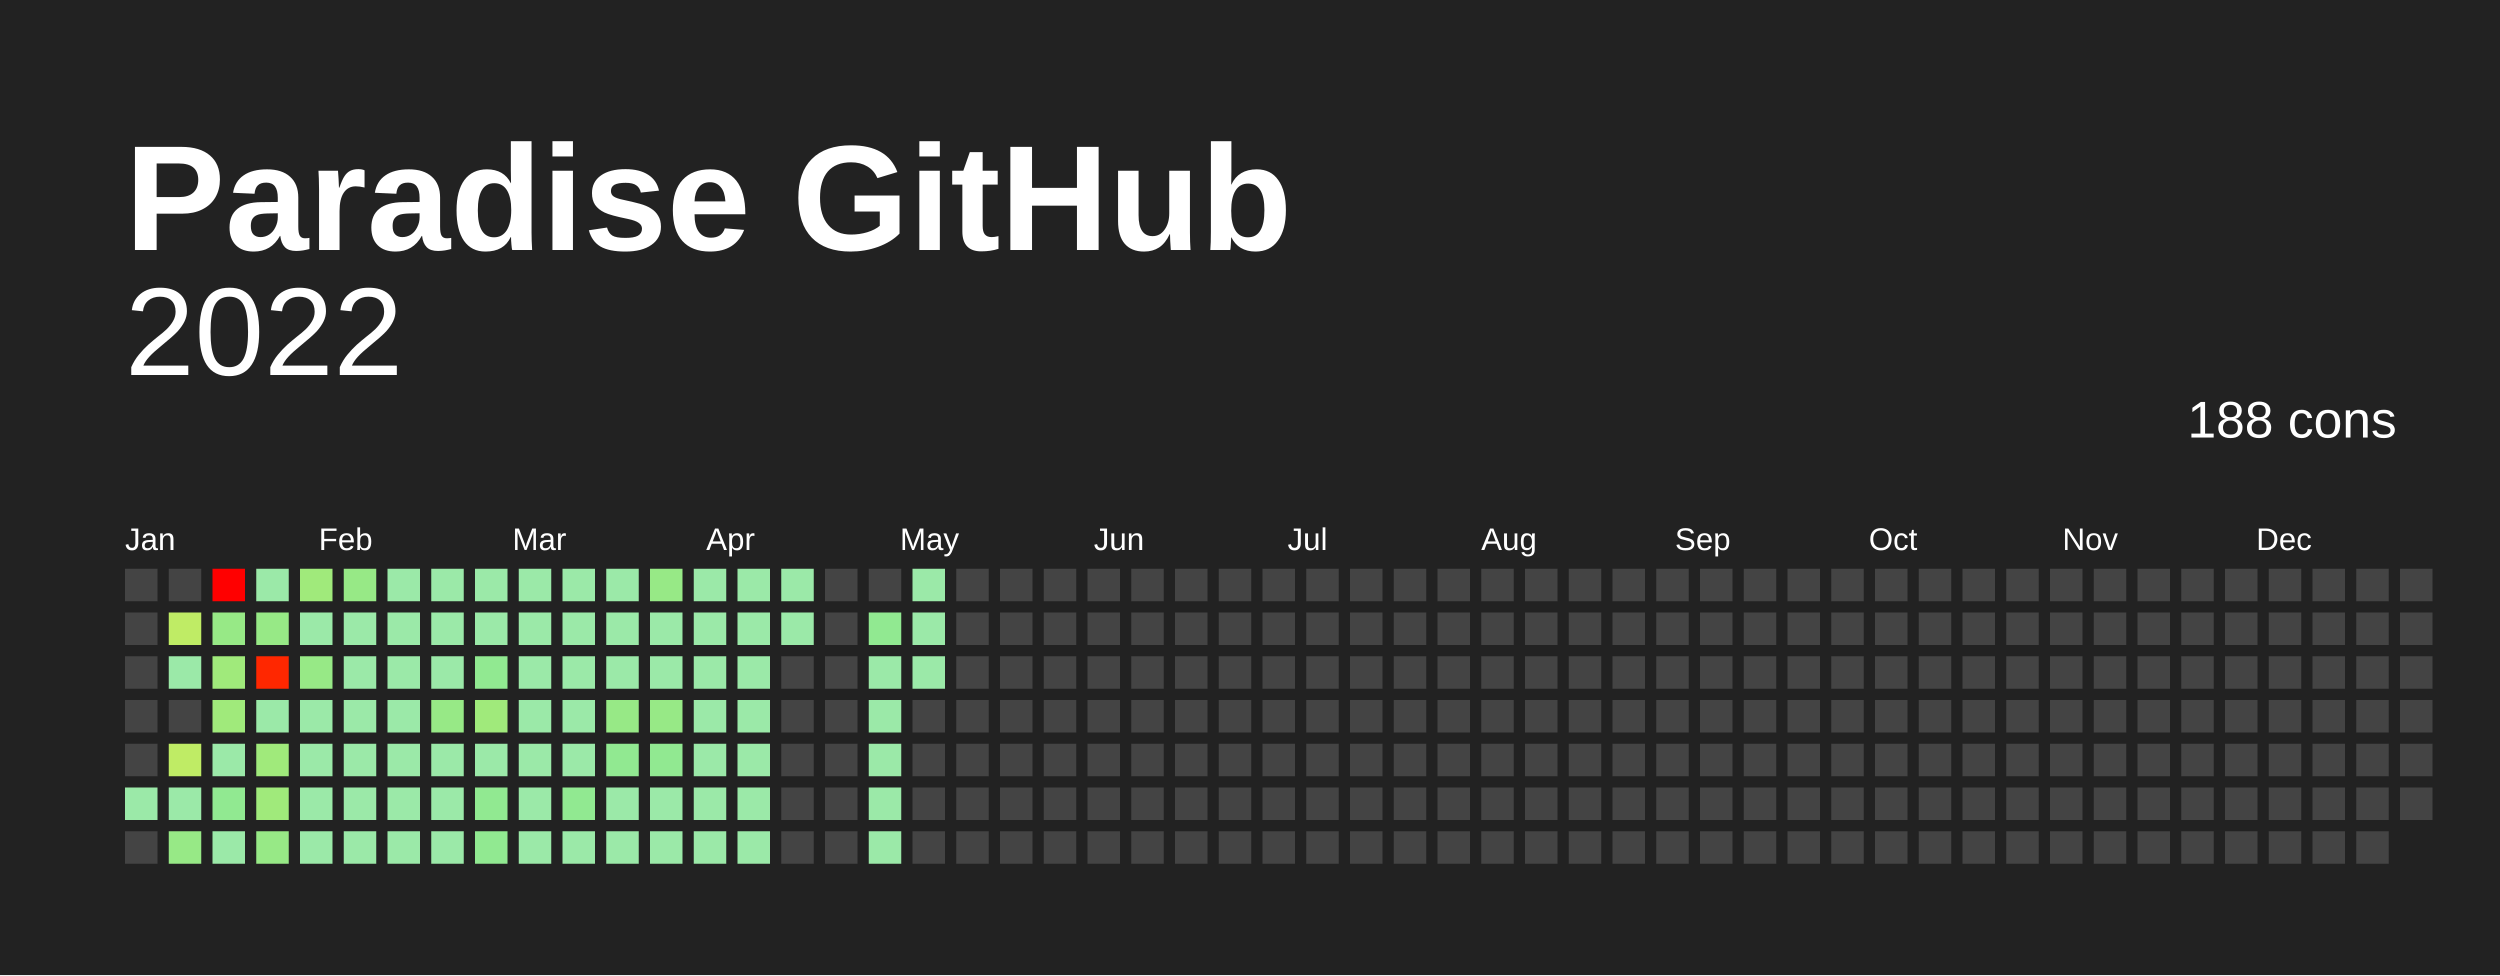
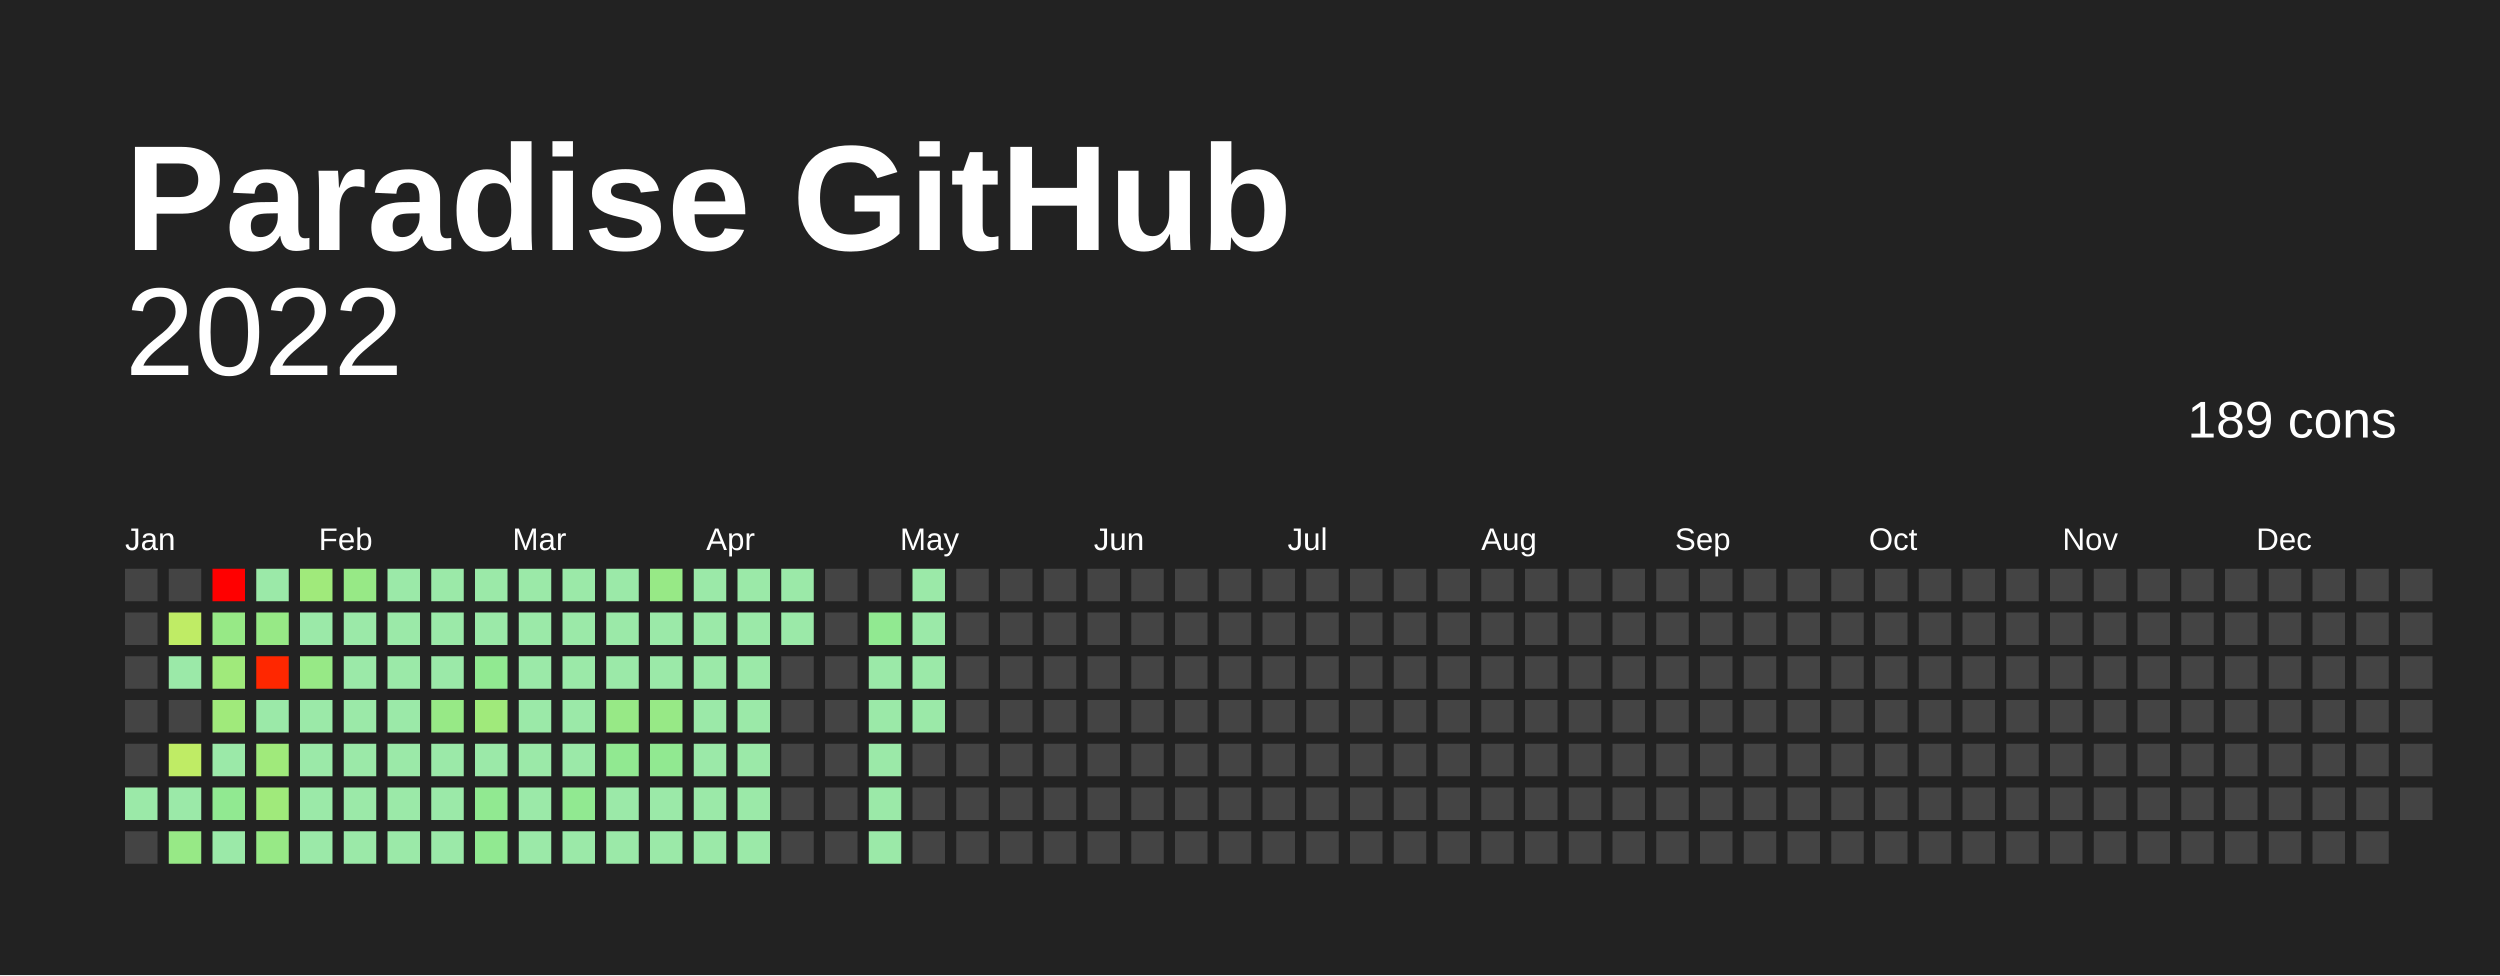
<svg xmlns="http://www.w3.org/2000/svg" baseProfile="full" height="78mm" version="1.1" viewBox="0,0,200,78" width="200mm">
  <defs />
  <rect fill="#222222" height="78" width="200" x="0" y="0" />
  <text fill="#FFFFFF" style="font-size:12px; font-family:Arial; font-weight:bold;" x="10" y="20">Paradise GitHub</text>
  <text alignment-baseline="hanging" fill="#FFFFFF" style="font-size:10.0px; font-family:Arial;" x="10" y="30">2022</text>
-   <text alignment-baseline="hanging" fill="#FFFFFF" style="font-size:4.125px; font-family:Arial;" x="175" y="35">188 cons</text>
+   <text alignment-baseline="hanging" fill="#FFFFFF" style="font-size:4.125px; font-family:Arial;" x="175" y="35">189 cons</text>
  <text fill="#FFFFFF" style="font-size:2.5px; font-family:Arial" x="10.0" y="44">Jan</text>
  <text fill="#FFFFFF" style="font-size:2.5px; font-family:Arial" x="25.5" y="44">Feb</text>
  <text fill="#FFFFFF" style="font-size:2.5px; font-family:Arial" x="41.0" y="44">Mar</text>
  <text fill="#FFFFFF" style="font-size:2.5px; font-family:Arial" x="56.5" y="44">Apr</text>
  <text fill="#FFFFFF" style="font-size:2.5px; font-family:Arial" x="72.0" y="44">May</text>
  <text fill="#FFFFFF" style="font-size:2.5px; font-family:Arial" x="87.5" y="44">Jun</text>
  <text fill="#FFFFFF" style="font-size:2.5px; font-family:Arial" x="103.0" y="44">Jul</text>
  <text fill="#FFFFFF" style="font-size:2.5px; font-family:Arial" x="118.5" y="44">Aug</text>
  <text fill="#FFFFFF" style="font-size:2.5px; font-family:Arial" x="134.0" y="44">Sep</text>
  <text fill="#FFFFFF" style="font-size:2.5px; font-family:Arial" x="149.5" y="44">Oct</text>
  <text fill="#FFFFFF" style="font-size:2.5px; font-family:Arial" x="165.0" y="44">Nov</text>
  <text fill="#FFFFFF" style="font-size:2.5px; font-family:Arial" x="180.5" y="44">Dec</text>
  <rect fill="#444444" height="2.6" width="2.6" x="10.0" y="45.5" />
  <rect fill="#444444" height="2.6" width="2.6" x="10.0" y="49.0" />
  <rect fill="#444444" height="2.6" width="2.6" x="10.0" y="52.5" />
  <rect fill="#444444" height="2.6" width="2.6" x="10.0" y="56.0" />
  <rect fill="#444444" height="2.6" width="2.6" x="10.0" y="59.5" />
  <rect fill="#9be9a8" height="2.6" width="2.6" x="10.0" y="63.0" />
  <rect fill="#444444" height="2.6" width="2.6" x="10.0" y="66.5" />
  <rect fill="#444444" height="2.6" width="2.6" x="13.5" y="45.5" />
  <rect fill="#bfec65" height="2.6" width="2.6" x="13.5" y="49.0" />
  <rect fill="#9be9a8" height="2.6" width="2.6" x="13.5" y="52.5" />
  <rect fill="#444444" height="2.6" width="2.6" x="13.5" y="56.0" />
  <rect fill="#bfec65" height="2.6" width="2.6" x="13.5" y="59.5" />
  <rect fill="#9be9a8" height="2.6" width="2.6" x="13.5" y="63.0" />
  <rect fill="#97e986" height="2.6" width="2.6" x="13.5" y="66.5" />
  <rect fill="red" height="2.6" width="2.6" x="17.0" y="45.5" />
  <rect fill="#97e986" height="2.6" width="2.6" x="17.0" y="49.0" />
  <rect fill="#a0ea7b" height="2.6" width="2.6" x="17.0" y="52.5" />
  <rect fill="#a0ea7b" height="2.6" width="2.6" x="17.0" y="56.0" />
  <rect fill="#9be9a8" height="2.6" width="2.6" x="17.0" y="59.5" />
  <rect fill="#91e991" height="2.6" width="2.6" x="17.0" y="63.0" />
  <rect fill="#9be9a8" height="2.6" width="2.6" x="17.0" y="66.5" />
  <rect fill="#9be9a8" height="2.6" width="2.6" x="20.5" y="45.5" />
  <rect fill="#97e986" height="2.6" width="2.6" x="20.5" y="49.0" />
  <rect fill="#ff2700" height="2.6" width="2.6" x="20.5" y="52.5" />
  <rect fill="#9be9a8" height="2.6" width="2.6" x="20.5" y="56.0" />
  <rect fill="#a0ea7b" height="2.6" width="2.6" x="20.5" y="59.5" />
  <rect fill="#a0ea7b" height="2.6" width="2.6" x="20.5" y="63.0" />
  <rect fill="#97e986" height="2.6" width="2.6" x="20.5" y="66.5" />
  <rect fill="#a0ea7b" height="2.6" width="2.6" x="24.0" y="45.5" />
  <rect fill="#9be9a8" height="2.6" width="2.6" x="24.0" y="49.0" />
  <rect fill="#97e986" height="2.6" width="2.6" x="24.0" y="52.5" />
  <rect fill="#9be9a8" height="2.6" width="2.6" x="24.0" y="56.0" />
  <rect fill="#9be9a8" height="2.6" width="2.6" x="24.0" y="59.5" />
  <rect fill="#9be9a8" height="2.6" width="2.6" x="24.0" y="63.0" />
  <rect fill="#9be9a8" height="2.6" width="2.6" x="24.0" y="66.5" />
  <rect fill="#97e986" height="2.6" width="2.6" x="27.5" y="45.5" />
  <rect fill="#9be9a8" height="2.6" width="2.6" x="27.5" y="49.0" />
  <rect fill="#9be9a8" height="2.6" width="2.6" x="27.5" y="52.5" />
  <rect fill="#9be9a8" height="2.6" width="2.6" x="27.5" y="56.0" />
  <rect fill="#9be9a8" height="2.6" width="2.6" x="27.5" y="59.5" />
  <rect fill="#9be9a8" height="2.6" width="2.6" x="27.5" y="63.0" />
  <rect fill="#9be9a8" height="2.6" width="2.6" x="27.5" y="66.5" />
  <rect fill="#9be9a8" height="2.6" width="2.6" x="31.0" y="45.5" />
  <rect fill="#9be9a8" height="2.6" width="2.6" x="31.0" y="49.0" />
  <rect fill="#9be9a8" height="2.6" width="2.6" x="31.0" y="52.5" />
  <rect fill="#9be9a8" height="2.6" width="2.6" x="31.0" y="56.0" />
  <rect fill="#9be9a8" height="2.6" width="2.6" x="31.0" y="59.5" />
  <rect fill="#9be9a8" height="2.6" width="2.6" x="31.0" y="63.0" />
  <rect fill="#9be9a8" height="2.6" width="2.6" x="31.0" y="66.5" />
  <rect fill="#9be9a8" height="2.6" width="2.6" x="34.5" y="45.5" />
  <rect fill="#9be9a8" height="2.6" width="2.6" x="34.5" y="49.0" />
  <rect fill="#9be9a8" height="2.6" width="2.6" x="34.5" y="52.5" />
  <rect fill="#97e986" height="2.6" width="2.6" x="34.5" y="56.0" />
  <rect fill="#9be9a8" height="2.6" width="2.6" x="34.5" y="59.5" />
  <rect fill="#9be9a8" height="2.6" width="2.6" x="34.5" y="63.0" />
  <rect fill="#9be9a8" height="2.6" width="2.6" x="34.5" y="66.5" />
  <rect fill="#9be9a8" height="2.6" width="2.6" x="38.0" y="45.5" />
  <rect fill="#9be9a8" height="2.6" width="2.6" x="38.0" y="49.0" />
  <rect fill="#91e991" height="2.6" width="2.6" x="38.0" y="52.5" />
  <rect fill="#a0ea7b" height="2.6" width="2.6" x="38.0" y="56.0" />
  <rect fill="#9be9a8" height="2.6" width="2.6" x="38.0" y="59.5" />
  <rect fill="#91e991" height="2.6" width="2.6" x="38.0" y="63.0" />
  <rect fill="#91e991" height="2.6" width="2.6" x="38.0" y="66.5" />
  <rect fill="#9be9a8" height="2.6" width="2.6" x="41.5" y="45.5" />
  <rect fill="#9be9a8" height="2.6" width="2.6" x="41.5" y="49.0" />
  <rect fill="#9be9a8" height="2.6" width="2.6" x="41.5" y="52.5" />
  <rect fill="#9be9a8" height="2.6" width="2.6" x="41.5" y="56.0" />
  <rect fill="#9be9a8" height="2.6" width="2.6" x="41.5" y="59.5" />
  <rect fill="#9be9a8" height="2.6" width="2.6" x="41.5" y="63.0" />
  <rect fill="#9be9a8" height="2.6" width="2.6" x="41.5" y="66.5" />
  <rect fill="#9be9a8" height="2.6" width="2.6" x="45.0" y="45.5" />
  <rect fill="#9be9a8" height="2.6" width="2.6" x="45.0" y="49.0" />
  <rect fill="#9be9a8" height="2.6" width="2.6" x="45.0" y="52.5" />
  <rect fill="#9be9a8" height="2.6" width="2.6" x="45.0" y="56.0" />
  <rect fill="#9be9a8" height="2.6" width="2.6" x="45.0" y="59.5" />
  <rect fill="#91e991" height="2.6" width="2.6" x="45.0" y="63.0" />
  <rect fill="#9be9a8" height="2.6" width="2.6" x="45.0" y="66.5" />
  <rect fill="#9be9a8" height="2.6" width="2.6" x="48.5" y="45.5" />
  <rect fill="#9be9a8" height="2.6" width="2.6" x="48.5" y="49.0" />
  <rect fill="#9be9a8" height="2.6" width="2.6" x="48.5" y="52.5" />
  <rect fill="#97e986" height="2.6" width="2.6" x="48.5" y="56.0" />
  <rect fill="#91e991" height="2.6" width="2.6" x="48.5" y="59.5" />
  <rect fill="#9be9a8" height="2.6" width="2.6" x="48.5" y="63.0" />
  <rect fill="#9be9a8" height="2.6" width="2.6" x="48.5" y="66.5" />
  <rect fill="#97e986" height="2.6" width="2.6" x="52.0" y="45.5" />
  <rect fill="#9be9a8" height="2.6" width="2.6" x="52.0" y="49.0" />
  <rect fill="#9be9a8" height="2.6" width="2.6" x="52.0" y="52.5" />
  <rect fill="#97e986" height="2.6" width="2.6" x="52.0" y="56.0" />
  <rect fill="#91e991" height="2.6" width="2.6" x="52.0" y="59.5" />
  <rect fill="#9be9a8" height="2.6" width="2.6" x="52.0" y="63.0" />
  <rect fill="#9be9a8" height="2.6" width="2.6" x="52.0" y="66.5" />
  <rect fill="#9be9a8" height="2.6" width="2.6" x="55.5" y="45.5" />
  <rect fill="#9be9a8" height="2.6" width="2.6" x="55.5" y="49.0" />
  <rect fill="#9be9a8" height="2.6" width="2.6" x="55.5" y="52.5" />
  <rect fill="#9be9a8" height="2.6" width="2.6" x="55.5" y="56.0" />
  <rect fill="#9be9a8" height="2.6" width="2.6" x="55.5" y="59.5" />
  <rect fill="#9be9a8" height="2.6" width="2.6" x="55.5" y="63.0" />
  <rect fill="#9be9a8" height="2.6" width="2.6" x="55.5" y="66.5" />
  <rect fill="#9be9a8" height="2.6" width="2.6" x="59.0" y="45.5" />
  <rect fill="#9be9a8" height="2.6" width="2.6" x="59.0" y="49.0" />
  <rect fill="#9be9a8" height="2.6" width="2.6" x="59.0" y="52.5" />
  <rect fill="#9be9a8" height="2.6" width="2.6" x="59.0" y="56.0" />
  <rect fill="#9be9a8" height="2.6" width="2.6" x="59.0" y="59.5" />
  <rect fill="#9be9a8" height="2.6" width="2.6" x="59.0" y="63.0" />
  <rect fill="#9be9a8" height="2.6" width="2.6" x="59.0" y="66.5" />
  <rect fill="#9be9a8" height="2.6" width="2.6" x="62.5" y="45.5" />
  <rect fill="#9be9a8" height="2.6" width="2.6" x="62.5" y="49.0" />
  <rect fill="#444444" height="2.6" width="2.6" x="62.5" y="52.5" />
  <rect fill="#444444" height="2.6" width="2.6" x="62.5" y="56.0" />
  <rect fill="#444444" height="2.6" width="2.6" x="62.5" y="59.5" />
  <rect fill="#444444" height="2.6" width="2.6" x="62.5" y="63.0" />
  <rect fill="#444444" height="2.6" width="2.6" x="62.5" y="66.5" />
  <rect fill="#444444" height="2.6" width="2.6" x="66.0" y="45.5" />
  <rect fill="#444444" height="2.6" width="2.6" x="66.0" y="49.0" />
  <rect fill="#444444" height="2.6" width="2.6" x="66.0" y="52.5" />
  <rect fill="#444444" height="2.6" width="2.6" x="66.0" y="56.0" />
  <rect fill="#444444" height="2.6" width="2.6" x="66.0" y="59.5" />
  <rect fill="#444444" height="2.6" width="2.6" x="66.0" y="63.0" />
  <rect fill="#444444" height="2.6" width="2.6" x="66.0" y="66.5" />
  <rect fill="#444444" height="2.6" width="2.6" x="69.5" y="45.5" />
  <rect fill="#91e991" height="2.6" width="2.6" x="69.5" y="49.0" />
  <rect fill="#9be9a8" height="2.6" width="2.6" x="69.5" y="52.5" />
  <rect fill="#9be9a8" height="2.6" width="2.6" x="69.5" y="56.0" />
  <rect fill="#9be9a8" height="2.6" width="2.6" x="69.5" y="59.5" />
  <rect fill="#9be9a8" height="2.6" width="2.6" x="69.5" y="63.0" />
  <rect fill="#9be9a8" height="2.6" width="2.6" x="69.5" y="66.5" />
  <rect fill="#9be9a8" height="2.6" width="2.6" x="73.0" y="45.5" />
  <rect fill="#9be9a8" height="2.6" width="2.6" x="73.0" y="49.0" />
  <rect fill="#9be9a8" height="2.6" width="2.6" x="73.0" y="52.5" />
-   <rect fill="#444444" height="2.6" width="2.6" x="73.0" y="56.0" />
+   <rect fill="#9be9a8" height="2.6" width="2.6" x="73.0" y="56.0" />
  <rect fill="#444444" height="2.6" width="2.6" x="73.0" y="59.5" />
  <rect fill="#444444" height="2.6" width="2.6" x="73.0" y="63.0" />
  <rect fill="#444444" height="2.6" width="2.6" x="73.0" y="66.5" />
  <rect fill="#444444" height="2.6" width="2.6" x="76.5" y="45.5" />
  <rect fill="#444444" height="2.6" width="2.6" x="76.5" y="49.0" />
  <rect fill="#444444" height="2.6" width="2.6" x="76.5" y="52.5" />
  <rect fill="#444444" height="2.6" width="2.6" x="76.5" y="56.0" />
  <rect fill="#444444" height="2.6" width="2.6" x="76.5" y="59.5" />
  <rect fill="#444444" height="2.6" width="2.6" x="76.5" y="63.0" />
  <rect fill="#444444" height="2.6" width="2.6" x="76.5" y="66.5" />
  <rect fill="#444444" height="2.6" width="2.6" x="80.0" y="45.5" />
  <rect fill="#444444" height="2.6" width="2.6" x="80.0" y="49.0" />
  <rect fill="#444444" height="2.6" width="2.6" x="80.0" y="52.5" />
  <rect fill="#444444" height="2.6" width="2.6" x="80.0" y="56.0" />
  <rect fill="#444444" height="2.6" width="2.6" x="80.0" y="59.5" />
  <rect fill="#444444" height="2.6" width="2.6" x="80.0" y="63.0" />
  <rect fill="#444444" height="2.6" width="2.6" x="80.0" y="66.5" />
  <rect fill="#444444" height="2.6" width="2.6" x="83.5" y="45.5" />
  <rect fill="#444444" height="2.6" width="2.6" x="83.5" y="49.0" />
  <rect fill="#444444" height="2.6" width="2.6" x="83.5" y="52.5" />
  <rect fill="#444444" height="2.6" width="2.6" x="83.5" y="56.0" />
  <rect fill="#444444" height="2.6" width="2.6" x="83.5" y="59.5" />
  <rect fill="#444444" height="2.6" width="2.6" x="83.5" y="63.0" />
  <rect fill="#444444" height="2.6" width="2.6" x="83.5" y="66.5" />
  <rect fill="#444444" height="2.6" width="2.6" x="87.0" y="45.5" />
  <rect fill="#444444" height="2.6" width="2.6" x="87.0" y="49.0" />
  <rect fill="#444444" height="2.6" width="2.6" x="87.0" y="52.5" />
  <rect fill="#444444" height="2.6" width="2.6" x="87.0" y="56.0" />
  <rect fill="#444444" height="2.6" width="2.6" x="87.0" y="59.5" />
  <rect fill="#444444" height="2.6" width="2.6" x="87.0" y="63.0" />
  <rect fill="#444444" height="2.6" width="2.6" x="87.0" y="66.5" />
  <rect fill="#444444" height="2.6" width="2.6" x="90.5" y="45.5" />
  <rect fill="#444444" height="2.6" width="2.6" x="90.5" y="49.0" />
  <rect fill="#444444" height="2.6" width="2.6" x="90.5" y="52.5" />
  <rect fill="#444444" height="2.6" width="2.6" x="90.5" y="56.0" />
  <rect fill="#444444" height="2.6" width="2.6" x="90.5" y="59.5" />
  <rect fill="#444444" height="2.6" width="2.6" x="90.5" y="63.0" />
  <rect fill="#444444" height="2.6" width="2.6" x="90.5" y="66.5" />
  <rect fill="#444444" height="2.6" width="2.6" x="94.0" y="45.5" />
  <rect fill="#444444" height="2.6" width="2.6" x="94.0" y="49.0" />
  <rect fill="#444444" height="2.6" width="2.6" x="94.0" y="52.5" />
  <rect fill="#444444" height="2.6" width="2.6" x="94.0" y="56.0" />
  <rect fill="#444444" height="2.6" width="2.6" x="94.0" y="59.5" />
  <rect fill="#444444" height="2.6" width="2.6" x="94.0" y="63.0" />
  <rect fill="#444444" height="2.6" width="2.6" x="94.0" y="66.5" />
  <rect fill="#444444" height="2.6" width="2.6" x="97.5" y="45.5" />
  <rect fill="#444444" height="2.6" width="2.6" x="97.5" y="49.0" />
  <rect fill="#444444" height="2.6" width="2.6" x="97.5" y="52.5" />
  <rect fill="#444444" height="2.6" width="2.6" x="97.5" y="56.0" />
  <rect fill="#444444" height="2.6" width="2.6" x="97.5" y="59.5" />
  <rect fill="#444444" height="2.6" width="2.6" x="97.5" y="63.0" />
  <rect fill="#444444" height="2.6" width="2.6" x="97.5" y="66.5" />
  <rect fill="#444444" height="2.6" width="2.6" x="101.0" y="45.5" />
  <rect fill="#444444" height="2.6" width="2.6" x="101.0" y="49.0" />
  <rect fill="#444444" height="2.6" width="2.6" x="101.0" y="52.5" />
  <rect fill="#444444" height="2.6" width="2.6" x="101.0" y="56.0" />
  <rect fill="#444444" height="2.6" width="2.6" x="101.0" y="59.5" />
  <rect fill="#444444" height="2.6" width="2.6" x="101.0" y="63.0" />
  <rect fill="#444444" height="2.6" width="2.6" x="101.0" y="66.5" />
  <rect fill="#444444" height="2.6" width="2.6" x="104.5" y="45.5" />
  <rect fill="#444444" height="2.6" width="2.6" x="104.5" y="49.0" />
  <rect fill="#444444" height="2.6" width="2.6" x="104.5" y="52.5" />
  <rect fill="#444444" height="2.6" width="2.6" x="104.5" y="56.0" />
  <rect fill="#444444" height="2.6" width="2.6" x="104.5" y="59.5" />
  <rect fill="#444444" height="2.6" width="2.6" x="104.5" y="63.0" />
  <rect fill="#444444" height="2.6" width="2.6" x="104.5" y="66.5" />
  <rect fill="#444444" height="2.6" width="2.6" x="108.0" y="45.5" />
  <rect fill="#444444" height="2.6" width="2.6" x="108.0" y="49.0" />
  <rect fill="#444444" height="2.6" width="2.6" x="108.0" y="52.5" />
  <rect fill="#444444" height="2.6" width="2.6" x="108.0" y="56.0" />
  <rect fill="#444444" height="2.6" width="2.6" x="108.0" y="59.5" />
  <rect fill="#444444" height="2.6" width="2.6" x="108.0" y="63.0" />
  <rect fill="#444444" height="2.6" width="2.6" x="108.0" y="66.5" />
  <rect fill="#444444" height="2.6" width="2.6" x="111.5" y="45.5" />
  <rect fill="#444444" height="2.6" width="2.6" x="111.5" y="49.0" />
  <rect fill="#444444" height="2.6" width="2.6" x="111.5" y="52.5" />
  <rect fill="#444444" height="2.6" width="2.6" x="111.5" y="56.0" />
  <rect fill="#444444" height="2.6" width="2.6" x="111.5" y="59.5" />
  <rect fill="#444444" height="2.6" width="2.6" x="111.5" y="63.0" />
  <rect fill="#444444" height="2.6" width="2.6" x="111.5" y="66.5" />
  <rect fill="#444444" height="2.6" width="2.6" x="115.0" y="45.5" />
  <rect fill="#444444" height="2.6" width="2.6" x="115.0" y="49.0" />
  <rect fill="#444444" height="2.6" width="2.6" x="115.0" y="52.5" />
  <rect fill="#444444" height="2.6" width="2.6" x="115.0" y="56.0" />
  <rect fill="#444444" height="2.6" width="2.6" x="115.0" y="59.5" />
  <rect fill="#444444" height="2.6" width="2.6" x="115.0" y="63.0" />
  <rect fill="#444444" height="2.6" width="2.6" x="115.0" y="66.5" />
  <rect fill="#444444" height="2.6" width="2.6" x="118.5" y="45.5" />
  <rect fill="#444444" height="2.6" width="2.6" x="118.5" y="49.0" />
  <rect fill="#444444" height="2.6" width="2.6" x="118.5" y="52.5" />
  <rect fill="#444444" height="2.6" width="2.6" x="118.5" y="56.0" />
  <rect fill="#444444" height="2.6" width="2.6" x="118.5" y="59.5" />
  <rect fill="#444444" height="2.6" width="2.6" x="118.5" y="63.0" />
  <rect fill="#444444" height="2.6" width="2.6" x="118.5" y="66.5" />
  <rect fill="#444444" height="2.6" width="2.6" x="122.0" y="45.5" />
  <rect fill="#444444" height="2.6" width="2.6" x="122.0" y="49.0" />
  <rect fill="#444444" height="2.6" width="2.6" x="122.0" y="52.5" />
  <rect fill="#444444" height="2.6" width="2.6" x="122.0" y="56.0" />
  <rect fill="#444444" height="2.6" width="2.6" x="122.0" y="59.5" />
  <rect fill="#444444" height="2.6" width="2.6" x="122.0" y="63.0" />
  <rect fill="#444444" height="2.6" width="2.6" x="122.0" y="66.5" />
  <rect fill="#444444" height="2.6" width="2.6" x="125.5" y="45.5" />
  <rect fill="#444444" height="2.6" width="2.6" x="125.5" y="49.0" />
  <rect fill="#444444" height="2.6" width="2.6" x="125.5" y="52.5" />
  <rect fill="#444444" height="2.6" width="2.6" x="125.5" y="56.0" />
  <rect fill="#444444" height="2.6" width="2.6" x="125.5" y="59.5" />
  <rect fill="#444444" height="2.6" width="2.6" x="125.5" y="63.0" />
  <rect fill="#444444" height="2.6" width="2.6" x="125.5" y="66.5" />
  <rect fill="#444444" height="2.6" width="2.6" x="129.0" y="45.5" />
  <rect fill="#444444" height="2.6" width="2.6" x="129.0" y="49.0" />
  <rect fill="#444444" height="2.6" width="2.6" x="129.0" y="52.5" />
  <rect fill="#444444" height="2.6" width="2.6" x="129.0" y="56.0" />
  <rect fill="#444444" height="2.6" width="2.6" x="129.0" y="59.5" />
  <rect fill="#444444" height="2.6" width="2.6" x="129.0" y="63.0" />
  <rect fill="#444444" height="2.6" width="2.6" x="129.0" y="66.5" />
  <rect fill="#444444" height="2.6" width="2.6" x="132.5" y="45.5" />
  <rect fill="#444444" height="2.6" width="2.6" x="132.5" y="49.0" />
  <rect fill="#444444" height="2.6" width="2.6" x="132.5" y="52.5" />
  <rect fill="#444444" height="2.6" width="2.6" x="132.5" y="56.0" />
  <rect fill="#444444" height="2.6" width="2.6" x="132.5" y="59.5" />
  <rect fill="#444444" height="2.6" width="2.6" x="132.5" y="63.0" />
  <rect fill="#444444" height="2.6" width="2.6" x="132.5" y="66.5" />
  <rect fill="#444444" height="2.6" width="2.6" x="136.0" y="45.5" />
  <rect fill="#444444" height="2.6" width="2.6" x="136.0" y="49.0" />
  <rect fill="#444444" height="2.6" width="2.6" x="136.0" y="52.5" />
  <rect fill="#444444" height="2.6" width="2.6" x="136.0" y="56.0" />
  <rect fill="#444444" height="2.6" width="2.6" x="136.0" y="59.5" />
  <rect fill="#444444" height="2.6" width="2.6" x="136.0" y="63.0" />
  <rect fill="#444444" height="2.6" width="2.6" x="136.0" y="66.5" />
  <rect fill="#444444" height="2.6" width="2.6" x="139.5" y="45.5" />
  <rect fill="#444444" height="2.6" width="2.6" x="139.5" y="49.0" />
  <rect fill="#444444" height="2.6" width="2.6" x="139.5" y="52.5" />
  <rect fill="#444444" height="2.6" width="2.6" x="139.5" y="56.0" />
  <rect fill="#444444" height="2.6" width="2.6" x="139.5" y="59.5" />
  <rect fill="#444444" height="2.6" width="2.6" x="139.5" y="63.0" />
  <rect fill="#444444" height="2.6" width="2.6" x="139.5" y="66.5" />
  <rect fill="#444444" height="2.6" width="2.6" x="143.0" y="45.5" />
  <rect fill="#444444" height="2.6" width="2.6" x="143.0" y="49.0" />
  <rect fill="#444444" height="2.6" width="2.6" x="143.0" y="52.5" />
  <rect fill="#444444" height="2.6" width="2.6" x="143.0" y="56.0" />
  <rect fill="#444444" height="2.6" width="2.6" x="143.0" y="59.5" />
  <rect fill="#444444" height="2.6" width="2.6" x="143.0" y="63.0" />
  <rect fill="#444444" height="2.6" width="2.6" x="143.0" y="66.5" />
  <rect fill="#444444" height="2.6" width="2.6" x="146.5" y="45.5" />
  <rect fill="#444444" height="2.6" width="2.6" x="146.5" y="49.0" />
  <rect fill="#444444" height="2.6" width="2.6" x="146.5" y="52.5" />
  <rect fill="#444444" height="2.6" width="2.6" x="146.5" y="56.0" />
  <rect fill="#444444" height="2.6" width="2.6" x="146.5" y="59.5" />
  <rect fill="#444444" height="2.6" width="2.6" x="146.5" y="63.0" />
  <rect fill="#444444" height="2.6" width="2.6" x="146.5" y="66.5" />
  <rect fill="#444444" height="2.6" width="2.6" x="150.0" y="45.5" />
  <rect fill="#444444" height="2.6" width="2.6" x="150.0" y="49.0" />
  <rect fill="#444444" height="2.6" width="2.6" x="150.0" y="52.5" />
  <rect fill="#444444" height="2.6" width="2.6" x="150.0" y="56.0" />
  <rect fill="#444444" height="2.6" width="2.6" x="150.0" y="59.5" />
  <rect fill="#444444" height="2.6" width="2.6" x="150.0" y="63.0" />
  <rect fill="#444444" height="2.6" width="2.6" x="150.0" y="66.5" />
  <rect fill="#444444" height="2.6" width="2.6" x="153.5" y="45.5" />
  <rect fill="#444444" height="2.6" width="2.6" x="153.5" y="49.0" />
  <rect fill="#444444" height="2.6" width="2.6" x="153.5" y="52.5" />
  <rect fill="#444444" height="2.6" width="2.6" x="153.5" y="56.0" />
  <rect fill="#444444" height="2.6" width="2.6" x="153.5" y="59.5" />
  <rect fill="#444444" height="2.6" width="2.6" x="153.5" y="63.0" />
  <rect fill="#444444" height="2.6" width="2.6" x="153.5" y="66.5" />
  <rect fill="#444444" height="2.6" width="2.6" x="157.0" y="45.5" />
  <rect fill="#444444" height="2.6" width="2.6" x="157.0" y="49.0" />
  <rect fill="#444444" height="2.6" width="2.6" x="157.0" y="52.5" />
  <rect fill="#444444" height="2.6" width="2.6" x="157.0" y="56.0" />
  <rect fill="#444444" height="2.6" width="2.6" x="157.0" y="59.5" />
  <rect fill="#444444" height="2.6" width="2.6" x="157.0" y="63.0" />
  <rect fill="#444444" height="2.6" width="2.6" x="157.0" y="66.5" />
  <rect fill="#444444" height="2.6" width="2.6" x="160.5" y="45.5" />
  <rect fill="#444444" height="2.6" width="2.6" x="160.5" y="49.0" />
  <rect fill="#444444" height="2.6" width="2.6" x="160.5" y="52.5" />
  <rect fill="#444444" height="2.6" width="2.6" x="160.5" y="56.0" />
  <rect fill="#444444" height="2.6" width="2.6" x="160.5" y="59.5" />
  <rect fill="#444444" height="2.6" width="2.6" x="160.5" y="63.0" />
  <rect fill="#444444" height="2.6" width="2.6" x="160.5" y="66.5" />
  <rect fill="#444444" height="2.6" width="2.6" x="164.0" y="45.5" />
  <rect fill="#444444" height="2.6" width="2.6" x="164.0" y="49.0" />
  <rect fill="#444444" height="2.6" width="2.6" x="164.0" y="52.5" />
  <rect fill="#444444" height="2.6" width="2.6" x="164.0" y="56.0" />
  <rect fill="#444444" height="2.6" width="2.6" x="164.0" y="59.5" />
  <rect fill="#444444" height="2.6" width="2.6" x="164.0" y="63.0" />
  <rect fill="#444444" height="2.6" width="2.6" x="164.0" y="66.5" />
  <rect fill="#444444" height="2.6" width="2.6" x="167.5" y="45.5" />
  <rect fill="#444444" height="2.6" width="2.6" x="167.5" y="49.0" />
  <rect fill="#444444" height="2.6" width="2.6" x="167.5" y="52.5" />
  <rect fill="#444444" height="2.6" width="2.6" x="167.5" y="56.0" />
  <rect fill="#444444" height="2.6" width="2.6" x="167.5" y="59.5" />
  <rect fill="#444444" height="2.6" width="2.6" x="167.5" y="63.0" />
  <rect fill="#444444" height="2.6" width="2.6" x="167.5" y="66.5" />
  <rect fill="#444444" height="2.6" width="2.6" x="171.0" y="45.5" />
  <rect fill="#444444" height="2.6" width="2.6" x="171.0" y="49.0" />
  <rect fill="#444444" height="2.6" width="2.6" x="171.0" y="52.5" />
  <rect fill="#444444" height="2.6" width="2.6" x="171.0" y="56.0" />
  <rect fill="#444444" height="2.6" width="2.6" x="171.0" y="59.5" />
  <rect fill="#444444" height="2.6" width="2.6" x="171.0" y="63.0" />
  <rect fill="#444444" height="2.6" width="2.6" x="171.0" y="66.5" />
  <rect fill="#444444" height="2.6" width="2.6" x="174.5" y="45.5" />
  <rect fill="#444444" height="2.6" width="2.6" x="174.5" y="49.0" />
  <rect fill="#444444" height="2.6" width="2.6" x="174.5" y="52.5" />
  <rect fill="#444444" height="2.6" width="2.6" x="174.5" y="56.0" />
  <rect fill="#444444" height="2.6" width="2.6" x="174.5" y="59.5" />
  <rect fill="#444444" height="2.6" width="2.6" x="174.5" y="63.0" />
  <rect fill="#444444" height="2.6" width="2.6" x="174.5" y="66.5" />
  <rect fill="#444444" height="2.6" width="2.6" x="178.0" y="45.5" />
  <rect fill="#444444" height="2.6" width="2.6" x="178.0" y="49.0" />
  <rect fill="#444444" height="2.6" width="2.6" x="178.0" y="52.5" />
  <rect fill="#444444" height="2.6" width="2.6" x="178.0" y="56.0" />
  <rect fill="#444444" height="2.6" width="2.6" x="178.0" y="59.5" />
  <rect fill="#444444" height="2.6" width="2.6" x="178.0" y="63.0" />
  <rect fill="#444444" height="2.6" width="2.6" x="178.0" y="66.5" />
  <rect fill="#444444" height="2.6" width="2.6" x="181.5" y="45.5" />
  <rect fill="#444444" height="2.6" width="2.6" x="181.5" y="49.0" />
  <rect fill="#444444" height="2.6" width="2.6" x="181.5" y="52.5" />
  <rect fill="#444444" height="2.6" width="2.6" x="181.5" y="56.0" />
  <rect fill="#444444" height="2.6" width="2.6" x="181.5" y="59.5" />
  <rect fill="#444444" height="2.6" width="2.6" x="181.5" y="63.0" />
  <rect fill="#444444" height="2.6" width="2.6" x="181.5" y="66.5" />
  <rect fill="#444444" height="2.6" width="2.6" x="185.0" y="45.5" />
  <rect fill="#444444" height="2.6" width="2.6" x="185.0" y="49.0" />
  <rect fill="#444444" height="2.6" width="2.6" x="185.0" y="52.5" />
  <rect fill="#444444" height="2.6" width="2.6" x="185.0" y="56.0" />
  <rect fill="#444444" height="2.6" width="2.6" x="185.0" y="59.5" />
  <rect fill="#444444" height="2.6" width="2.6" x="185.0" y="63.0" />
  <rect fill="#444444" height="2.6" width="2.6" x="185.0" y="66.5" />
  <rect fill="#444444" height="2.6" width="2.6" x="188.5" y="45.5" />
  <rect fill="#444444" height="2.6" width="2.6" x="188.5" y="49.0" />
  <rect fill="#444444" height="2.6" width="2.6" x="188.5" y="52.5" />
  <rect fill="#444444" height="2.6" width="2.6" x="188.5" y="56.0" />
  <rect fill="#444444" height="2.6" width="2.6" x="188.5" y="59.5" />
  <rect fill="#444444" height="2.6" width="2.6" x="188.5" y="63.0" />
  <rect fill="#444444" height="2.6" width="2.6" x="188.5" y="66.5" />
  <rect fill="#444444" height="2.6" width="2.6" x="192.0" y="45.5" />
  <rect fill="#444444" height="2.6" width="2.6" x="192.0" y="49.0" />
  <rect fill="#444444" height="2.6" width="2.6" x="192.0" y="52.5" />
  <rect fill="#444444" height="2.6" width="2.6" x="192.0" y="56.0" />
  <rect fill="#444444" height="2.6" width="2.6" x="192.0" y="59.5" />
  <rect fill="#444444" height="2.6" width="2.6" x="192.0" y="63.0" />
</svg>
